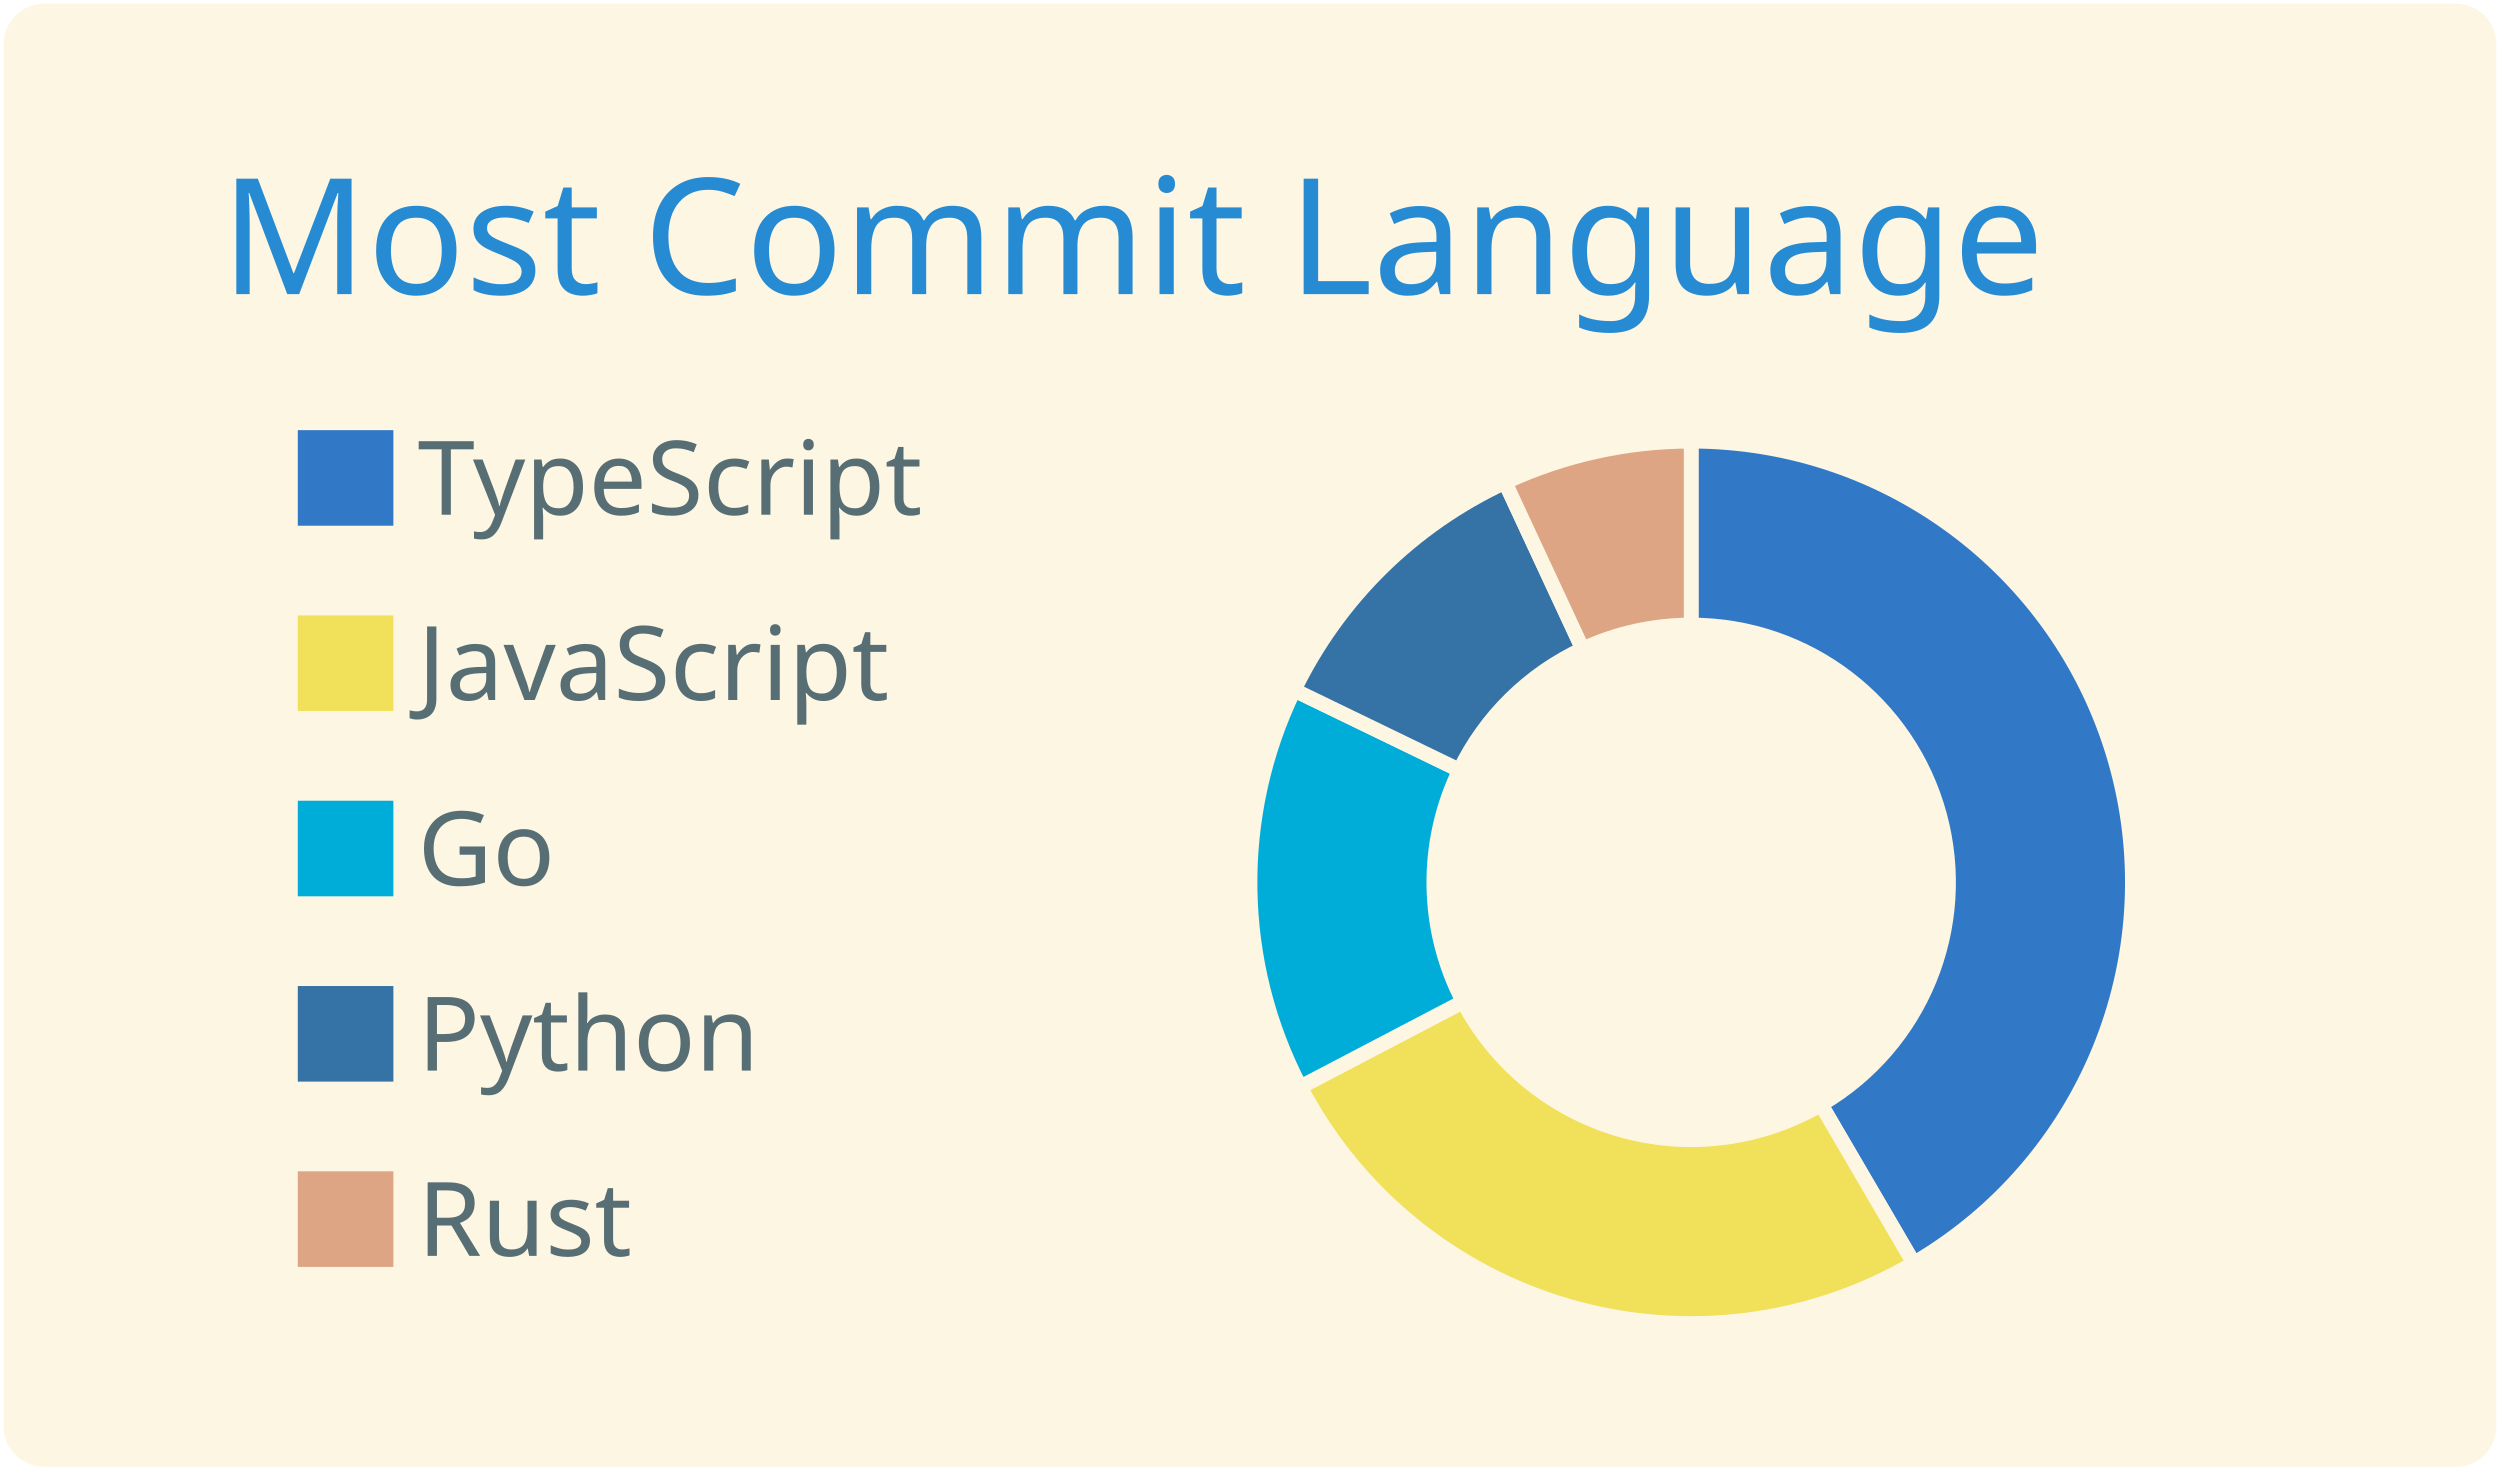
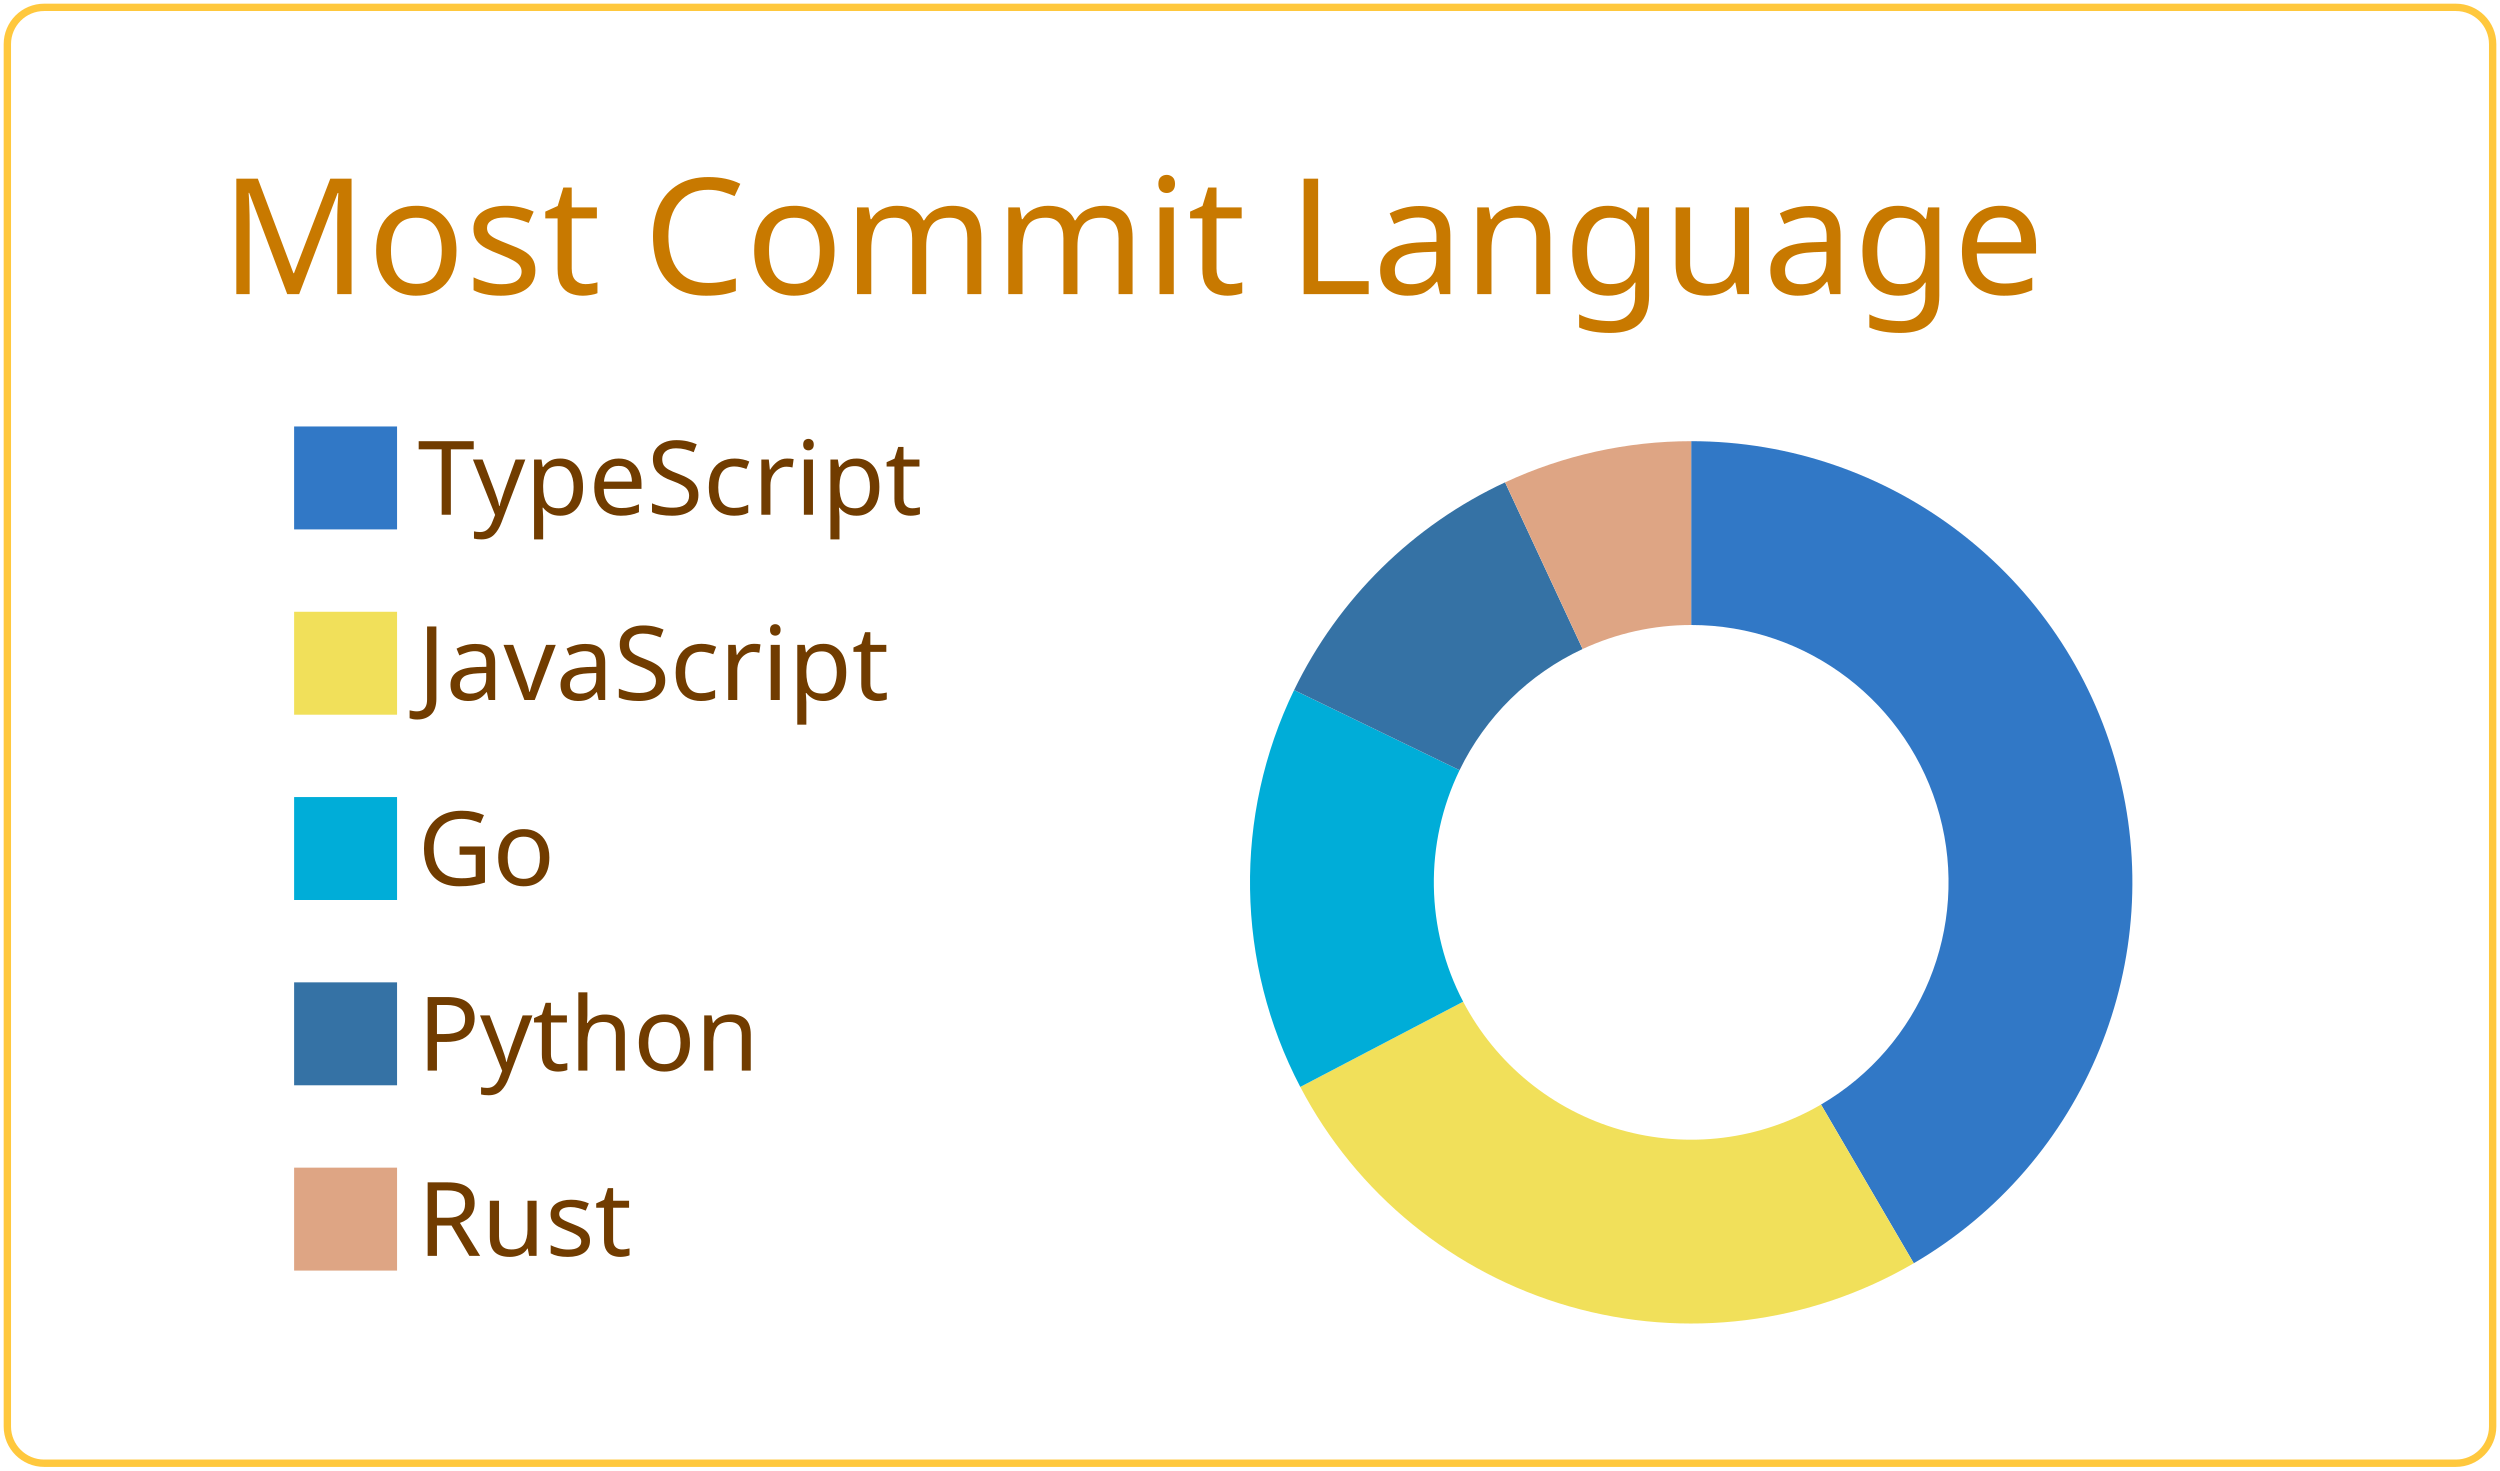
<svg xmlns="http://www.w3.org/2000/svg" width="340" height="200" viewBox="0 0 340 200">
  <style>
@keyframes gpsc-fade{from{opacity:0}to{opacity:1}}
@keyframes gpsc-rise{from{opacity:0;transform:translateY(16px)}to{opacity:1;transform:translateY(0)}}
@keyframes gpsc-grow{from{transform:scaleY(0)}to{transform:scaleY(1)}}
@keyframes gpsc-pop{from{opacity:0;transform:scale(.55)}to{opacity:1;transform:scale(1)}}
@keyframes gpsc-wipe{from{transform:translateX(calc(-1 * var(--gpsc-w,420px)))}to{transform:translateX(0)}}
@keyframes gpsc-tint{from{filter:sepia(.7) saturate(4) hue-rotate(-70deg)}to{filter:sepia(0) saturate(1) hue-rotate(0)}}
@keyframes gpsc-rgb{0%{filter:hue-rotate(0deg) saturate(1)}50%{filter:hue-rotate(180deg) saturate(1.7)}100%{filter:hue-rotate(360deg) saturate(1)}}.gpsc-item{animation:gpsc-fade 1.2s ease both calc(var(--gpsc-i,0) * 0.18s)}.arc{animation:gpsc-pop 1.2s ease both 1.35s;transform-box:fill-box;transform-origin:center}rect.bar{animation:gpsc-grow 1.5s cubic-bezier(.2,.7,.3,1) both 1.35s;transform-box:fill-box;transform-origin:center bottom}.gpsc-reveal{animation:gpsc-wipe 1.8s linear both 1.2s}@media (prefers-reduced-motion:reduce){.gpsc-root,.gpsc-root *,.gpsc-item,.gpsc-chart,rect.bar,.arc,.gpsc-reveal{animation:none!important}}</style>
  <style>* {
          font-family: 'Segoe UI', Ubuntu, "Helvetica Neue", Sans-Serif
        }</style>
  <g class="gpsc-root">
-     <rect x="1" y="1" rx="5" ry="5" height="99%" width="99.412%" stroke="#fdf6e3" stroke-width="1" fill="#fdf6e3" stroke-opacity="1" />
-     <text x="30" y="40" class="gpsc-item" style="--gpsc-i: 0; font-size: 22px; fill: #268bd2;">Most Commit Language</text>
+     <rect x="1" y="1" rx="5" ry="5" height="99%" width="99.412%" stroke="#ffc83d" stroke-width="1" fill="#ffffff00" stroke-opacity="1" />
+     <text x="30" y="40" class="gpsc-item" style="--gpsc-i: 0; font-size: 22px; fill: #c87900;">Most Commit Language</text>
    <g transform="translate(0,40)">
      <g transform="translate(40,0)">
-         <rect y="18" width="14" height="14" class="gpsc-item" style="--gpsc-i: 0; stroke-width: 1px;" fill="#3178c6" stroke="#fdf6e3" />
-         <rect y="43.2" width="14" height="14" class="gpsc-item" style="--gpsc-i: 1; stroke-width: 1px;" fill="#f1e05a" stroke="#fdf6e3" />
-         <rect y="68.4" width="14" height="14" class="gpsc-item" style="--gpsc-i: 2; stroke-width: 1px;" fill="#00add8" stroke="#fdf6e3" />
-         <rect y="93.6" width="14" height="14" class="gpsc-item" style="--gpsc-i: 3; stroke-width: 1px;" fill="#3572a5" stroke="#fdf6e3" />
-         <rect y="118.8" width="14" height="14" class="gpsc-item" style="--gpsc-i: 4; stroke-width: 1px;" fill="#dea584" stroke="#fdf6e3" />
-         <text x="16.8" y="30" class="gpsc-item" style="--gpsc-i: 0; fill: #586e75; font-size: 14px;">TypeScript</text>
-         <text x="16.8" y="55.2" class="gpsc-item" style="--gpsc-i: 1; fill: #586e75; font-size: 14px;">JavaScript</text>
-         <text x="16.8" y="80.4" class="gpsc-item" style="--gpsc-i: 2; fill: #586e75; font-size: 14px;">Go</text>
-         <text x="16.8" y="105.6" class="gpsc-item" style="--gpsc-i: 3; fill: #586e75; font-size: 14px;">Python</text>
-         <text x="16.8" y="130.8" class="gpsc-item" style="--gpsc-i: 4; fill: #586e75; font-size: 14px;">Rust</text>
+         <rect y="18" width="14" height="14" class="gpsc-item" style="--gpsc-i: 0; stroke-width: 1px;" fill="#3178c6" stroke="#ffffff00" />
+         <rect y="43.2" width="14" height="14" class="gpsc-item" style="--gpsc-i: 1; stroke-width: 1px;" fill="#f1e05a" stroke="#ffffff00" />
+         <rect y="68.4" width="14" height="14" class="gpsc-item" style="--gpsc-i: 2; stroke-width: 1px;" fill="#00add8" stroke="#ffffff00" />
+         <rect y="93.6" width="14" height="14" class="gpsc-item" style="--gpsc-i: 3; stroke-width: 1px;" fill="#3572a5" stroke="#ffffff00" />
+         <rect y="118.8" width="14" height="14" class="gpsc-item" style="--gpsc-i: 4; stroke-width: 1px;" fill="#dea584" stroke="#ffffff00" />
+         <text x="16.8" y="30" class="gpsc-item" style="--gpsc-i: 0; fill: #713c00; font-size: 14px;">TypeScript</text>
+         <text x="16.8" y="55.2" class="gpsc-item" style="--gpsc-i: 1; fill: #713c00; font-size: 14px;">JavaScript</text>
+         <text x="16.8" y="80.4" class="gpsc-item" style="--gpsc-i: 2; fill: #713c00; font-size: 14px;">Go</text>
+         <text x="16.8" y="105.6" class="gpsc-item" style="--gpsc-i: 3; fill: #713c00; font-size: 14px;">Python</text>
+         <text x="16.8" y="130.8" class="gpsc-item" style="--gpsc-i: 4; fill: #713c00; font-size: 14px;">Rust</text>
      </g>
      <g transform="translate( 230, 80 )">
        <g class="arc" style="--gpsc-i: 0;">
-           <path d="M3.67394039744206e-15,-60A60,60,0,0,1,30.269,51.805L17.657,30.22A35,35,0,0,0,2.1431318985078682e-15,-35Z" style="fill: #3178c6; stroke-width: 2px;" stroke="#fdf6e3" />
+           <path d="M3.67394039744206e-15,-60A60,60,0,0,1,30.269,51.805L17.657,30.22A35,35,0,0,0,2.1431318985078682e-15,-35Z" style="fill: #3178c6; stroke-width: 2px;" stroke="#ffffff00" />
        </g>
        <g class="arc" style="--gpsc-i: 1;">
-           <path d="M30.269,51.805A60,60,0,0,1,-53.161,27.82L-31.01,16.228A35,35,0,0,0,17.657,30.22Z" style="fill: #f1e05a; stroke-width: 2px;" stroke="#fdf6e3" />
+           <path d="M30.269,51.805A60,60,0,0,1,-53.161,27.82L-31.01,16.228A35,35,0,0,0,17.657,30.22Z" style="fill: #f1e05a; stroke-width: 2px;" stroke="#ffffff00" />
        </g>
        <g class="arc" style="--gpsc-i: 2;">
-           <path d="M-53.161,27.82A60,60,0,0,1,-54,-26.153L-31.5,-15.256A35,35,0,0,0,-31.01,16.228Z" style="fill: #00add8; stroke-width: 2px;" stroke="#fdf6e3" />
+           <path d="M-53.161,27.82A60,60,0,0,1,-54,-26.153L-31.5,-15.256A35,35,0,0,0,-31.01,16.228Z" style="fill: #00add8; stroke-width: 2px;" stroke="#ffffff00" />
        </g>
        <g class="arc" style="--gpsc-i: 3;">
-           <path d="M-54,-26.153A60,60,0,0,1,-25.31,-54.4L-14.764,-31.734A35,35,0,0,0,-31.5,-15.256Z" style="fill: #3572a5; stroke-width: 2px;" stroke="#fdf6e3" />
+           <path d="M-54,-26.153A60,60,0,0,1,-25.31,-54.4L-14.764,-31.734A35,35,0,0,0,-31.5,-15.256Z" style="fill: #3572a5; stroke-width: 2px;" stroke="#ffffff00" />
        </g>
        <g class="arc" style="--gpsc-i: 4;">
-           <path d="M-25.31,-54.4A60,60,0,0,1,-1.1021821192326178e-14,-60L-6.429395695523604e-15,-35A35,35,0,0,0,-14.764,-31.734Z" style="fill: #dea584; stroke-width: 2px;" stroke="#fdf6e3" />
+           <path d="M-25.31,-54.4A60,60,0,0,1,-1.1021821192326178e-14,-60L-6.429395695523604e-15,-35A35,35,0,0,0,-14.764,-31.734Z" style="fill: #dea584; stroke-width: 2px;" stroke="#ffffff00" />
        </g>
      </g>
    </g>
  </g>
</svg>
